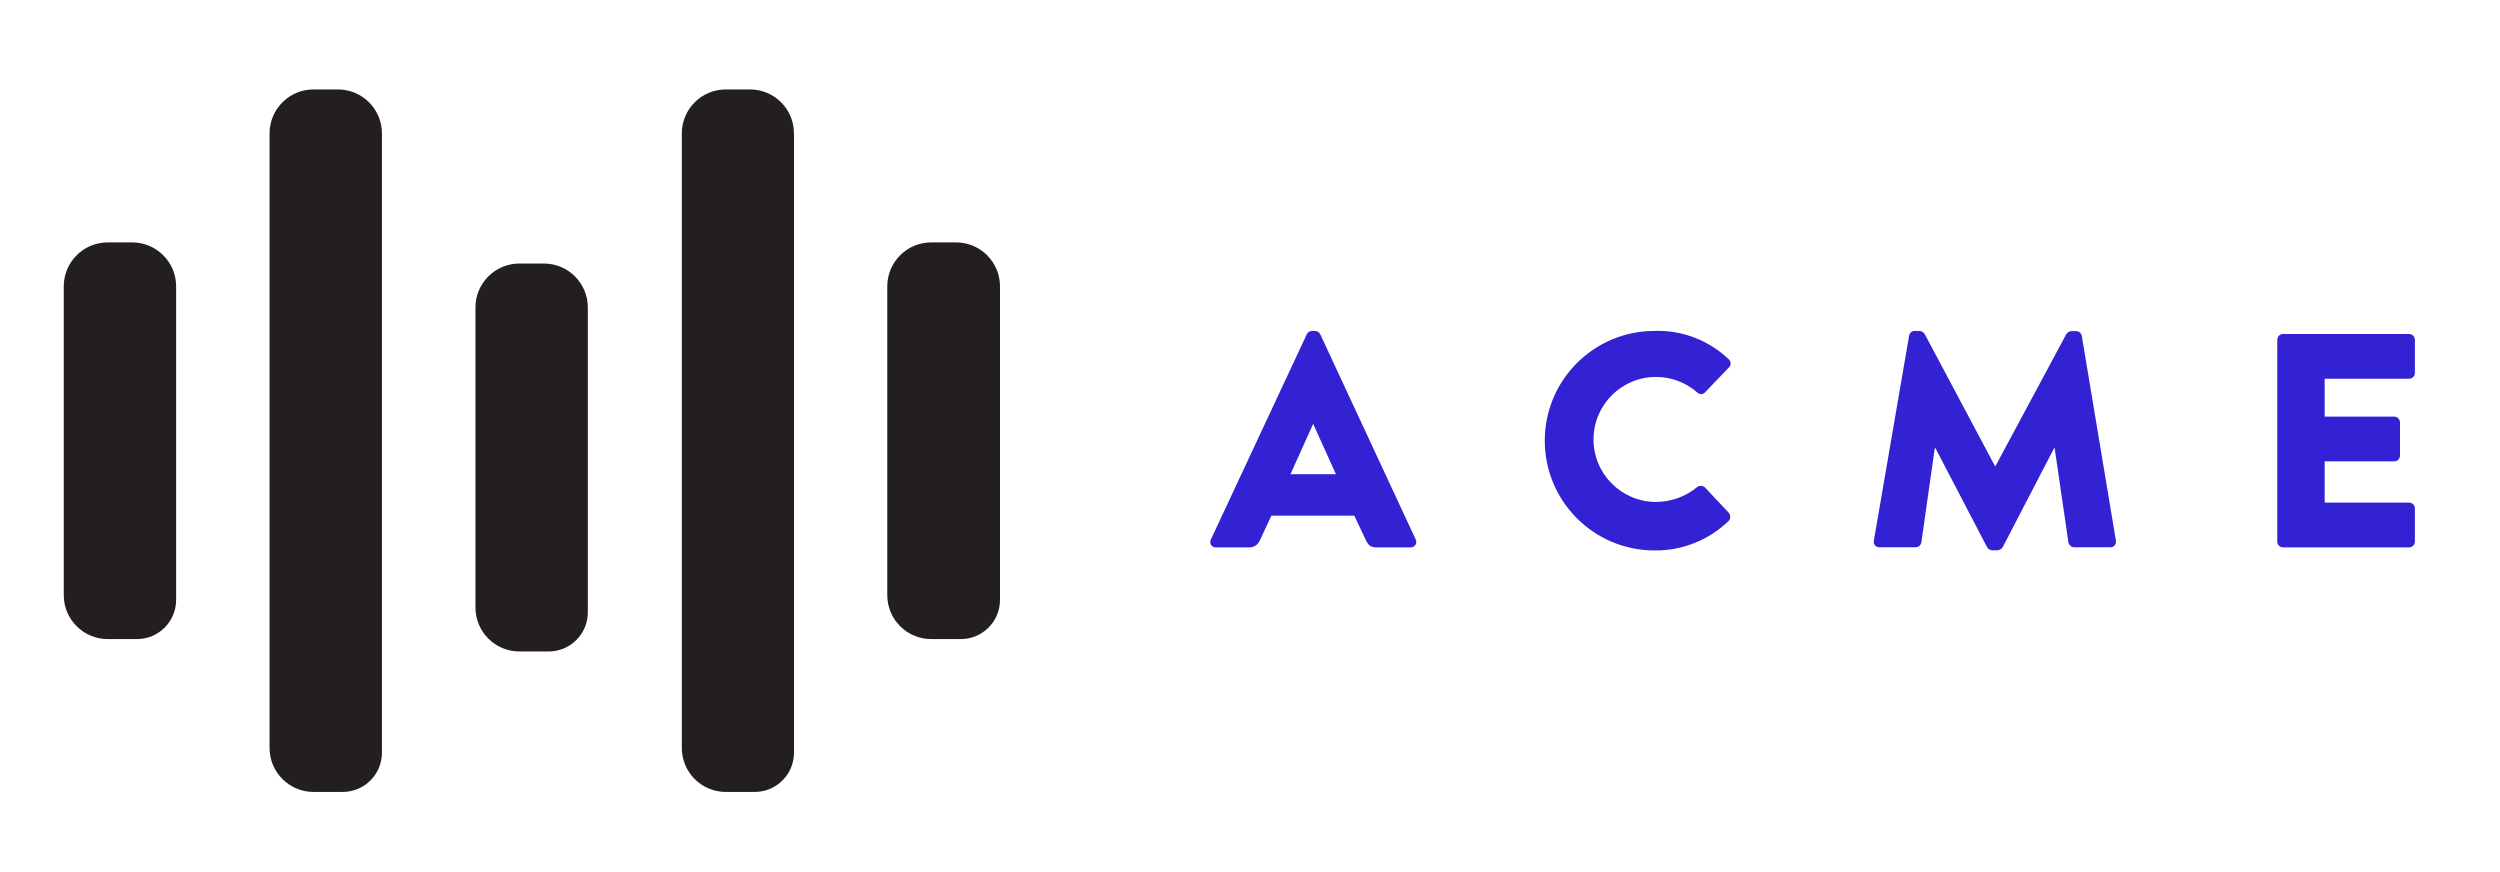
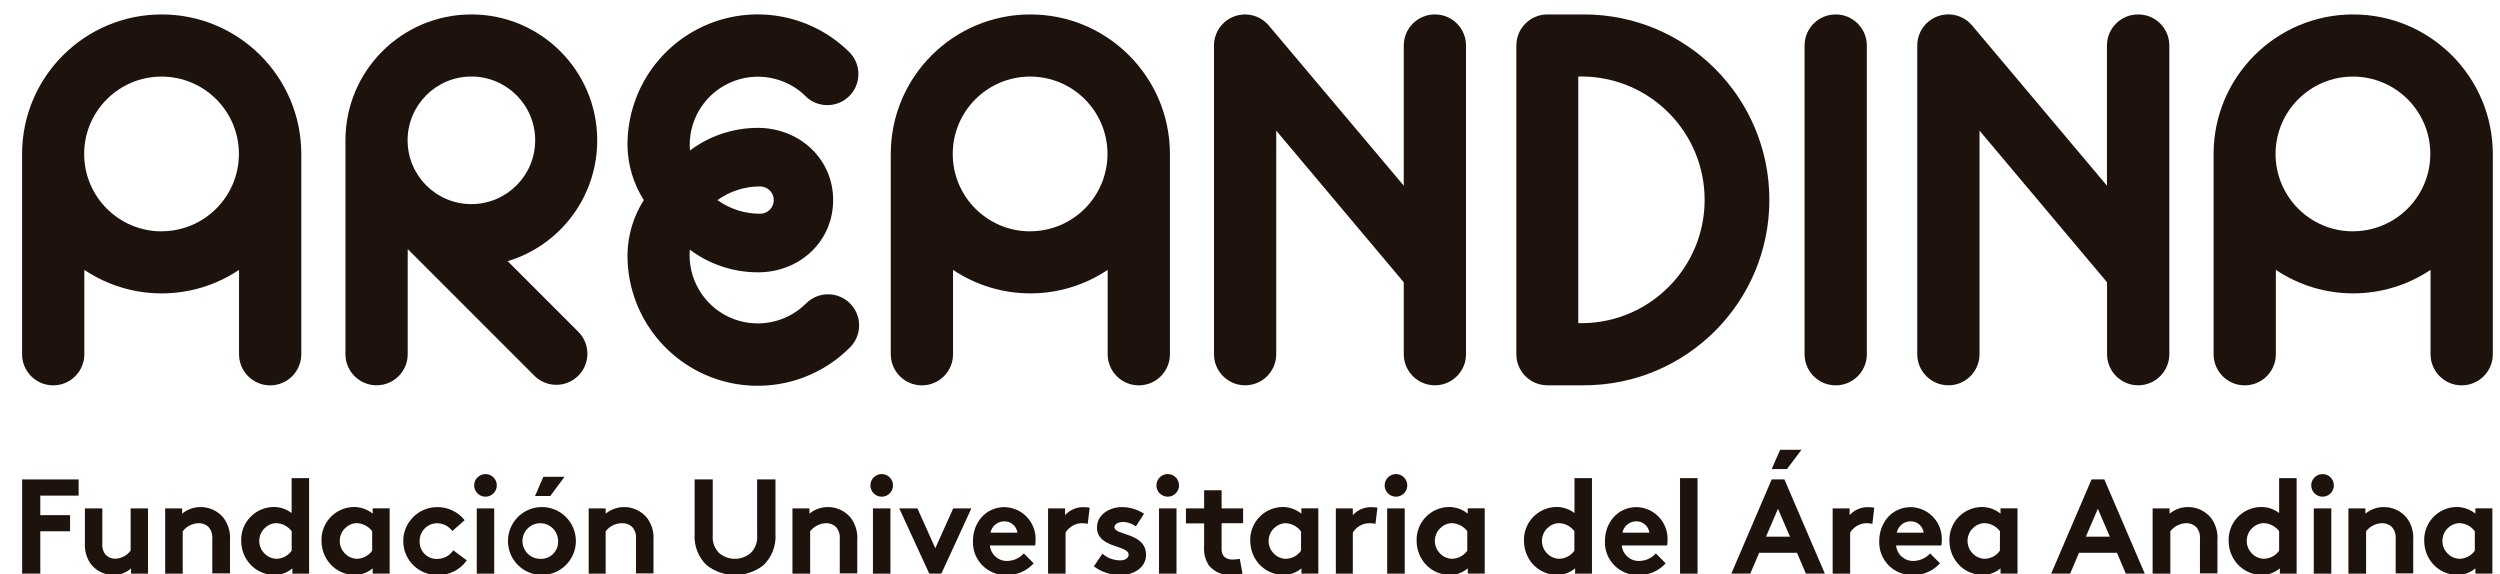
- <svg xmlns="http://www.w3.org/2000/svg" viewBox="0 0 220 76.67">
+ <svg xmlns="http://www.w3.org/2000/svg" id="Capa_1" data-name="Capa 1" viewBox="0 0 441.67 101.34">
  <defs>
-     <style>.cls-1{fill:#231f20;}.cls-2{fill:#3222d3;}</style>
+     <style>.cls-1{fill:#1e120d;}</style>
  </defs>
-   <g id="Objects">
-     <path class="cls-1" d="M9.48,21.33h2.15A3.87,3.87,0,0,1,15.5,25.2V52.79a3.45,3.45,0,0,1-3.45,3.45H9.48a3.87,3.87,0,0,1-3.87-3.87V25.2a3.87,3.87,0,0,1,3.87-3.87Z" />
-     <path class="cls-1" d="M63.83,7.87H66a3.87,3.87,0,0,1,3.87,3.87v54.5a3.45,3.45,0,0,1-3.45,3.45H63.83A3.87,3.87,0,0,1,60,65.82V11.74a3.87,3.87,0,0,1,3.87-3.87Z" />
-     <path class="cls-1" d="M27.59,7.87h2.15a3.87,3.87,0,0,1,3.87,3.87v54.5a3.45,3.45,0,0,1-3.45,3.45H27.59a3.87,3.87,0,0,1-3.87-3.87V11.74a3.87,3.87,0,0,1,3.87-3.87Z" />
-     <path class="cls-1" d="M81.95,21.33H84.1A3.87,3.87,0,0,1,88,25.2V52.79a3.45,3.45,0,0,1-3.45,3.45H81.95a3.87,3.87,0,0,1-3.87-3.87V25.2A3.87,3.87,0,0,1,81.95,21.33Z" />
-     <path class="cls-1" d="M45.71,23.19h2.15a3.87,3.87,0,0,1,3.87,3.87V53.88a3.45,3.45,0,0,1-3.45,3.45H45.71a3.87,3.87,0,0,1-3.87-3.87V27.06a3.87,3.87,0,0,1,3.87-3.87Z" />
-     <path class="cls-2" d="M106.56,47.47,115,29.41a.53.53,0,0,1,.45-.29h.27a.54.54,0,0,1,.46.29l8.4,18.06a.48.48,0,0,1-.46.7h-3c-.48,0-.7-.16-.94-.67l-1-2.12h-7.3l-1,2.15a1,1,0,0,1-1,.64H107A.47.47,0,0,1,106.56,47.47Zm11-5.74-2-4.43h0l-2,4.43Z" />
-     <path class="cls-2" d="M145.63,29.12a9,9,0,0,1,6.49,2.49.49.49,0,0,1,0,.75l-2.09,2.18a.47.47,0,0,1-.67,0,5.48,5.48,0,0,0-3.63-1.37,5.49,5.49,0,0,0,0,11,5.71,5.71,0,0,0,3.6-1.29.53.53,0,0,1,.69,0l2.1,2.23a.54.54,0,0,1,0,.73,9.2,9.2,0,0,1-6.52,2.6,9.66,9.66,0,1,1,0-19.32Z" />
-     <path class="cls-2" d="M168,29.55a.5.5,0,0,1,.48-.43h.43a.58.58,0,0,1,.46.27L175.55,41h.06l6.22-11.59a.57.57,0,0,1,.46-.27h.43a.51.51,0,0,1,.48.43l3,18a.49.49,0,0,1-.51.59h-3.16a.54.54,0,0,1-.51-.43l-1.21-8.29h-.05l-4.51,8.69a.62.62,0,0,1-.46.3h-.48a.57.57,0,0,1-.46-.3l-4.53-8.69h-.06l-1.18,8.29a.52.52,0,0,1-.51.43h-3.17a.48.48,0,0,1-.5-.59Z" />
-     <path class="cls-2" d="M200.4,29.9a.51.51,0,0,1,.51-.51H212a.51.51,0,0,1,.51.51v2.92a.51.51,0,0,1-.51.51h-7.43v3.33h6.12a.53.53,0,0,1,.51.51v2.92a.51.51,0,0,1-.51.51h-6.12v3.63H212a.51.51,0,0,1,.51.51v2.92a.51.51,0,0,1-.51.51H200.91a.51.51,0,0,1-.51-.51Z" />
-   </g>
+   <polygon class="cls-1" points="7.12 87.56 7.12 91.01 12.38 91.01 12.38 93.86 7.12 93.86 7.12 101.34 3.91 101.34 3.91 84.7 13.89 84.7 13.89 87.56 7.12 87.56" />
+   <path class="cls-1" d="M26.15,89.82v11.53h-3v-.93a4.59,4.59,0,0,1-3.12,1.17,5.06,5.06,0,0,1-3.92-1.86A5.73,5.73,0,0,1,15,95.93V89.82h3.08V96a2.71,2.71,0,0,0,.58,2,2.32,2.32,0,0,0,1.73.71,3.56,3.56,0,0,0,2.69-1.43V89.82h3.09Z" />
+   <path class="cls-1" d="M29.18,101.34V89.82h3v.93a5.06,5.06,0,0,1,3.26-1.17,5.19,5.19,0,0,1,4,1.85,5.81,5.81,0,0,1,1.19,4v5.87H37.5V95.24a2.8,2.8,0,0,0-.68-2.16,2.44,2.44,0,0,0-1.74-.65,3.67,3.67,0,0,0-2.8,1.43v7.49H29.18Z" />
+   <path class="cls-1" d="M51.65,101.34v-.93a4.82,4.82,0,0,1-3.21,1.16,5.8,5.8,0,0,1-4.35-2,6.19,6.19,0,0,1-1.48-4,5.79,5.79,0,0,1,5.66-6,5.12,5.12,0,0,1,3.25,1.07V84.47h3.09v16.88h-3Zm-.12-7.49a3.54,3.54,0,0,0-2.85-1.43,3.16,3.16,0,0,0,.07,6.3,3.37,3.37,0,0,0,2.78-1.43Z" />
+   <path class="cls-1" d="M68.84,101.34h-3v-.93a4.83,4.83,0,0,1-3.21,1.16,5.79,5.79,0,0,1-4.35-2,6.19,6.19,0,0,1-1.48-4,5.79,5.79,0,0,1,5.67-6,5.26,5.26,0,0,1,3.37,1.17v-.93h3v11.53Zm-3.09-7.49a3.55,3.55,0,0,0-2.85-1.43,3.16,3.16,0,0,0,.07,6.3,3.37,3.37,0,0,0,2.78-1.43Z" />
+   <path class="cls-1" d="M82.47,99a6.11,6.11,0,0,1-5.23,2.59,6,6,0,1,1,0-12,6.12,6.12,0,0,1,4.85,2.31l-2.18,1.92a3.35,3.35,0,0,0-2.66-1.38,3.09,3.09,0,0,0-3.11,3.16,3,3,0,0,0,3.19,3.14,3.39,3.39,0,0,0,2.75-1.52Z" />
+   <path class="cls-1" d="M85.77,83.75a2,2,0,1,1-2,2,2,2,0,0,1,2-2m1.54,17.6H84.23V89.82h3.08Z" />
+   <path class="cls-1" d="M104,101.34V89.82h3v.93a5.08,5.08,0,0,1,3.26-1.17,5.2,5.2,0,0,1,4,1.85,5.82,5.82,0,0,1,1.19,4v5.87h-3.09V95.24a2.79,2.79,0,0,0-.69-2.16,2.42,2.42,0,0,0-1.73-.65A3.68,3.68,0,0,0,107,93.86v7.49H104Z" />
+   <path class="cls-1" d="M124.86,99.87a7,7,0,0,1-2.14-5.54V84.7h3.2v9.87A3.93,3.93,0,0,0,127,97.66a4.29,4.29,0,0,0,5.66,0,3.91,3.91,0,0,0,1.1-3.09V84.7H137v9.63a7,7,0,0,1-2.14,5.54,8.14,8.14,0,0,1-10,0" />
+   <path class="cls-1" d="M140,101.34V89.82h3v.93a5.07,5.07,0,0,1,3.26-1.17,5.2,5.2,0,0,1,4,1.85,5.81,5.81,0,0,1,1.19,4v5.87h-3.09V95.24a2.79,2.79,0,0,0-.69-2.16,2.42,2.42,0,0,0-1.73-.65,3.67,3.67,0,0,0-2.81,1.43v7.49H140Z" />
+   <path class="cls-1" d="M155.77,83.75a2,2,0,1,1-2,2,2,2,0,0,1,2-2m1.54,17.6h-3.09V89.82h3.09Z" />
+   <polygon class="cls-1" points="165.24 96.85 168.4 89.82 171.61 89.82 166.31 101.34 164.17 101.34 158.87 89.82 162.08 89.82 165.24 96.85" />
+   <path class="cls-1" d="M182.62,99.52a6.27,6.27,0,0,1-4.73,2.07,5.77,5.77,0,0,1-6-6c0-3.21,2.18-6,5.61-6a5.61,5.61,0,0,1,5.45,5.9,5,5,0,0,1-.07.88h-8a3,3,0,0,0,3.1,2.73,4.05,4.05,0,0,0,2.9-1.33Zm-2.88-5.42a2.3,2.3,0,0,0-2.29-2,2.49,2.49,0,0,0-2.46,2Z" />
+   <path class="cls-1" d="M192.17,92.55a4.06,4.06,0,0,0-1.12-.12,3.43,3.43,0,0,0-2.8,1.67v7.25h-3.09V89.82h3V91a4.3,4.3,0,0,1,3.35-1.4,6.83,6.83,0,0,1,1,.09Z" />
+   <path class="cls-1" d="M194.76,97.83A4.86,4.86,0,0,0,197.92,99c.83,0,1.47-.4,1.47-1,0-1.74-5.59-1.12-5.59-4.82,0-2.22,2.14-3.59,4.42-3.59a7.15,7.15,0,0,1,3.9,1.17L200.67,93a3.88,3.88,0,0,0-2.21-.79c-.86,0-1.57.34-1.57.93,0,1.5,5.58.91,5.58,4.9,0,2.21-2.16,3.57-4.59,3.57a8,8,0,0,1-4.64-1.55Z" />
+   <path class="cls-1" d="M206.3,83.75a2,2,0,1,1-2,2,2,2,0,0,1,2-2m1.55,17.6h-3.09V89.82h3.09Z" />
+   <path class="cls-1" d="M219.51,101.34a7.51,7.51,0,0,1-1.93.24,4.75,4.75,0,0,1-4-1.67,5.37,5.37,0,0,1-.85-3.44v-4h-3.21V89.82h3.21V86.61h3.09v3.21h3.8v2.61h-3.8v4.4a2.13,2.13,0,0,0,.38,1.45,2,2,0,0,0,1.57.57,7.39,7.39,0,0,0,1.26-.12Z" />
+   <path class="cls-1" d="M232.92,101.34h-3v-.93a4.83,4.83,0,0,1-3.21,1.16,5.81,5.81,0,0,1-4.35-2,6.22,6.22,0,0,1-1.48-4,5.79,5.79,0,0,1,5.66-6,5.26,5.26,0,0,1,3.37,1.17v-.93h3v11.53Zm-3.09-7.49A3.55,3.55,0,0,0,227,92.43a3.16,3.16,0,0,0,.07,6.3,3.39,3.39,0,0,0,2.78-1.43V93.86Z" />
+   <path class="cls-1" d="M28.54,2.55A24.67,24.67,0,0,0,3.9,27.16V62.58a5.49,5.49,0,0,0,11,0V47.68a24.56,24.56,0,0,0,27.33,0V62.58a5.49,5.49,0,0,0,11,0V27.19A24.67,24.67,0,0,0,28.54,2.55Zm0,38.32A13.67,13.67,0,1,1,42.21,27.19,13.68,13.68,0,0,1,28.54,40.86Z" />
+   <path class="cls-1" d="M142.41,17.09a5.49,5.49,0,0,0,7.76-7.76,23,23,0,0,0-39.31,16.5,18.39,18.39,0,0,0,2.88,9.52,18.39,18.39,0,0,0-2.88,9.52,23,23,0,0,0,39.31,16.5,5.49,5.49,0,0,0-7.76-7.77,12.05,12.05,0,0,1-20.54-9.49,20.09,20.09,0,0,0,12.05,4c7.34,0,13.27-5.43,13.27-12.76s-6-12.76-13.3-12.76a20,20,0,0,0-12,4,12.05,12.05,0,0,1,20.55-9.49Zm-8.12,15.85a2.41,2.41,0,1,1,0,4.82,12.85,12.85,0,0,1-7.54-2.41A12.84,12.84,0,0,1,134.29,32.94Z" />
+   <path class="cls-1" d="M105.51,24.79a22.24,22.24,0,1,0-44.48,0V62.57a5.49,5.49,0,1,0,11,0V44l22.5,22.5a5.49,5.49,0,0,0,7.76-7.76l-12.6-12.6A22.27,22.27,0,0,0,105.51,24.79ZM83.28,36.06A11.27,11.27,0,1,1,94.55,24.79,11.28,11.28,0,0,1,83.28,36.06Z" />
+   <path class="cls-1" d="M377.72,2.55A5.49,5.49,0,0,0,372.23,8v24.8L348.41,4.5A5.49,5.49,0,0,0,338.72,8V62.57a5.49,5.49,0,1,0,11,0V23.08l22.53,26.79v12.7a5.49,5.49,0,1,0,11,0V8A5.48,5.48,0,0,0,377.72,2.55Z" />
+   <path class="cls-1" d="M324.3,2.55A5.49,5.49,0,0,0,318.81,8V62.58a5.49,5.49,0,0,0,11,0V8A5.5,5.5,0,0,0,324.3,2.55Z" />
+   <path class="cls-1" d="M415.69,2.55a24.66,24.66,0,0,0-24.62,24.61V62.58a5.48,5.48,0,1,0,11,0V47.68a24.57,24.57,0,0,0,27.33,0V62.58a5.49,5.49,0,0,0,11,0V27.19A24.68,24.68,0,0,0,415.69,2.55Zm0,38.32a13.67,13.67,0,1,1,13.67-13.67A13.68,13.68,0,0,1,415.69,40.86Z" />
+   <path class="cls-1" d="M279.83,2.55h-6.46A5.49,5.49,0,0,0,267.89,8V62.58a5.48,5.48,0,0,0,5.48,5.49h6.46a32.76,32.76,0,0,0,0-65.52Zm0,54.54h-1V13.52h1a21.79,21.79,0,0,1,0,43.57Z" />
+   <path class="cls-1" d="M253.47,2.55A5.49,5.49,0,0,0,248,8v24.8L224.15,4.5A5.49,5.49,0,0,0,214.47,8V62.57a5.49,5.49,0,1,0,11,0V23.08L248,49.87v12.7a5.49,5.49,0,1,0,11,0V8A5.48,5.48,0,0,0,253.47,2.55Z" />
+   <path class="cls-1" d="M182,2.55a24.66,24.66,0,0,0-24.63,24.61V62.58a5.49,5.49,0,0,0,11,0V47.68a24.55,24.55,0,0,0,27.32,0V62.58a5.49,5.49,0,0,0,11,0V27.19A24.67,24.67,0,0,0,182,2.55Zm0,38.32a13.67,13.67,0,1,1,13.66-13.67A13.68,13.68,0,0,1,182,40.86Z" />
+   <path class="cls-1" d="M243,92.55a4.09,4.09,0,0,0-1.12-.12A3.43,3.43,0,0,0,239,94.1v7.25H236V89.82h3V91a4.32,4.32,0,0,1,3.35-1.4,6.84,6.84,0,0,1,1,.09Z" />
+   <path class="cls-1" d="M246.62,83.75a2,2,0,1,1-2,2,2,2,0,0,1,2-2m1.55,17.6h-3.1V89.82h3.1Z" />
+   <path class="cls-1" d="M262.31,101.34h-3v-.93a4.82,4.82,0,0,1-3.21,1.16,5.79,5.79,0,0,1-4.35-2,6.19,6.19,0,0,1-1.48-4,5.79,5.79,0,0,1,5.66-6,5.25,5.25,0,0,1,3.37,1.17v-.93h3v11.53Zm-3.09-7.49a3.55,3.55,0,0,0-2.85-1.43,3.16,3.16,0,0,0,.07,6.3,3.38,3.38,0,0,0,2.78-1.43Z" />
+   <path class="cls-1" d="M278.27,101.34v-.93a4.84,4.84,0,0,1-3.21,1.16,5.81,5.81,0,0,1-4.35-2,6.22,6.22,0,0,1-1.47-4,5.79,5.79,0,0,1,5.66-6,5.14,5.14,0,0,1,3.26,1.07V84.47h3.09v16.88h-3Zm-.12-7.49a3.56,3.56,0,0,0-2.86-1.43,3.16,3.16,0,0,0,.07,6.3,3.38,3.38,0,0,0,2.78-1.43V93.86Z" />
+   <path class="cls-1" d="M294.27,99.52a6.26,6.26,0,0,1-4.73,2.07,5.77,5.77,0,0,1-6-6c0-3.21,2.19-6,5.62-6a5.6,5.6,0,0,1,5.44,5.9,5.23,5.23,0,0,1-.08.88h-8a3,3,0,0,0,3.12,2.73,4,4,0,0,0,2.9-1.33Zm-2.88-5.42a2.29,2.29,0,0,0-2.28-2,2.5,2.5,0,0,0-2.48,2Z" />
+   <rect class="cls-1" x="296.81" y="84.47" width="3.09" height="16.88" />
+   <path class="cls-1" d="M330.79,92.55a4.08,4.08,0,0,0-1.12-.12,3.44,3.44,0,0,0-2.81,1.67v7.25h-3.09V89.82h3V91a4.29,4.29,0,0,1,3.35-1.4,6.76,6.76,0,0,1,1,.09Z" />
+   <path class="cls-1" d="M342.73,99.52a6.26,6.26,0,0,1-4.73,2.07,5.77,5.77,0,0,1-6-6c0-3.21,2.19-6,5.61-6a5.6,5.6,0,0,1,5.44,5.9,5.36,5.36,0,0,1-.07.88h-8a3,3,0,0,0,3.11,2.73,4.05,4.05,0,0,0,2.9-1.33Zm-2.88-5.42a2.3,2.3,0,0,0-2.28-2,2.49,2.49,0,0,0-2.47,2Z" />
+   <path class="cls-1" d="M356.43,101.34h-3v-.93a4.8,4.8,0,0,1-3.2,1.16,5.79,5.79,0,0,1-4.35-2,6.19,6.19,0,0,1-1.48-4,5.79,5.79,0,0,1,5.66-6,5.25,5.25,0,0,1,3.37,1.17v-.93h3v11.53Zm-3.1-7.49a3.54,3.54,0,0,0-2.85-1.43,3.16,3.16,0,0,0,.06,6.3,3.37,3.37,0,0,0,2.78-1.43Z" />
+   <path class="cls-1" d="M362.38,101.34l7.13-16.64h2.26l7.14,16.64h-3.35L374,97.66H367.3l-1.57,3.68Zm6.13-6.53h4.23l-2.12-4.92Z" />
+   <path class="cls-1" d="M380.3,101.34V89.82h3v.93a5.07,5.07,0,0,1,3.26-1.17,5.2,5.2,0,0,1,4,1.85,5.82,5.82,0,0,1,1.19,4v5.87h-3.09V95.24a2.79,2.79,0,0,0-.69-2.16,2.44,2.44,0,0,0-1.74-.65,3.68,3.68,0,0,0-2.8,1.43v7.49H380.3Z" />
+   <path class="cls-1" d="M402.77,101.34v-.93a4.83,4.83,0,0,1-3.21,1.16,5.78,5.78,0,0,1-4.35-2,6.18,6.18,0,0,1-1.48-4,5.79,5.79,0,0,1,5.66-6,5.12,5.12,0,0,1,3.26,1.07V84.47h3.09v16.88h-3Zm-.12-7.49a3.54,3.54,0,0,0-2.85-1.43,3.16,3.16,0,0,0,.07,6.3,3.38,3.38,0,0,0,2.78-1.43Z" />
+   <path class="cls-1" d="M410.32,83.75a2,2,0,1,1-2,2,2,2,0,0,1,2-2m1.55,17.6h-3.1V89.82h3.1Z" />
+   <path class="cls-1" d="M414.89,101.34V89.82h3v.93a5.08,5.08,0,0,1,3.26-1.17,5.22,5.22,0,0,1,4,1.85,5.83,5.83,0,0,1,1.19,4v5.87h-3.1V95.24a2.79,2.79,0,0,0-.69-2.16,2.43,2.43,0,0,0-1.74-.65,3.68,3.68,0,0,0-2.8,1.43v7.49h-3.09Z" />
+   <path class="cls-1" d="M440.32,101.34h-3v-.93a4.83,4.83,0,0,1-3.21,1.16,5.78,5.78,0,0,1-4.35-2,6.18,6.18,0,0,1-1.48-4,5.79,5.79,0,0,1,5.66-6,5.26,5.26,0,0,1,3.38,1.17v-.93h3v11.53Zm-3.1-7.49a3.53,3.53,0,0,0-2.85-1.43,3.16,3.16,0,0,0,.07,6.3,3.37,3.37,0,0,0,2.78-1.43V93.86Z" />
+   <path class="cls-1" d="M318.25,79.47h-3.76L313,82.87h2.7Zm-3,5.23H313l-7.13,16.64h3.35l1.57-3.68h6.68l1.57,3.68h3.35ZM312,94.81l2.11-4.92,2.12,4.92Z" />
+   <path class="cls-1" d="M99.74,84.23H96l-1.48,3.4h2.69ZM95.6,89.58a6,6,0,1,0,6.14,6,6,6,0,0,0-6.14-6m0,9.15a3.15,3.15,0,1,1,3-3.14,3,3,0,0,1-3,3.14" />
</svg>
